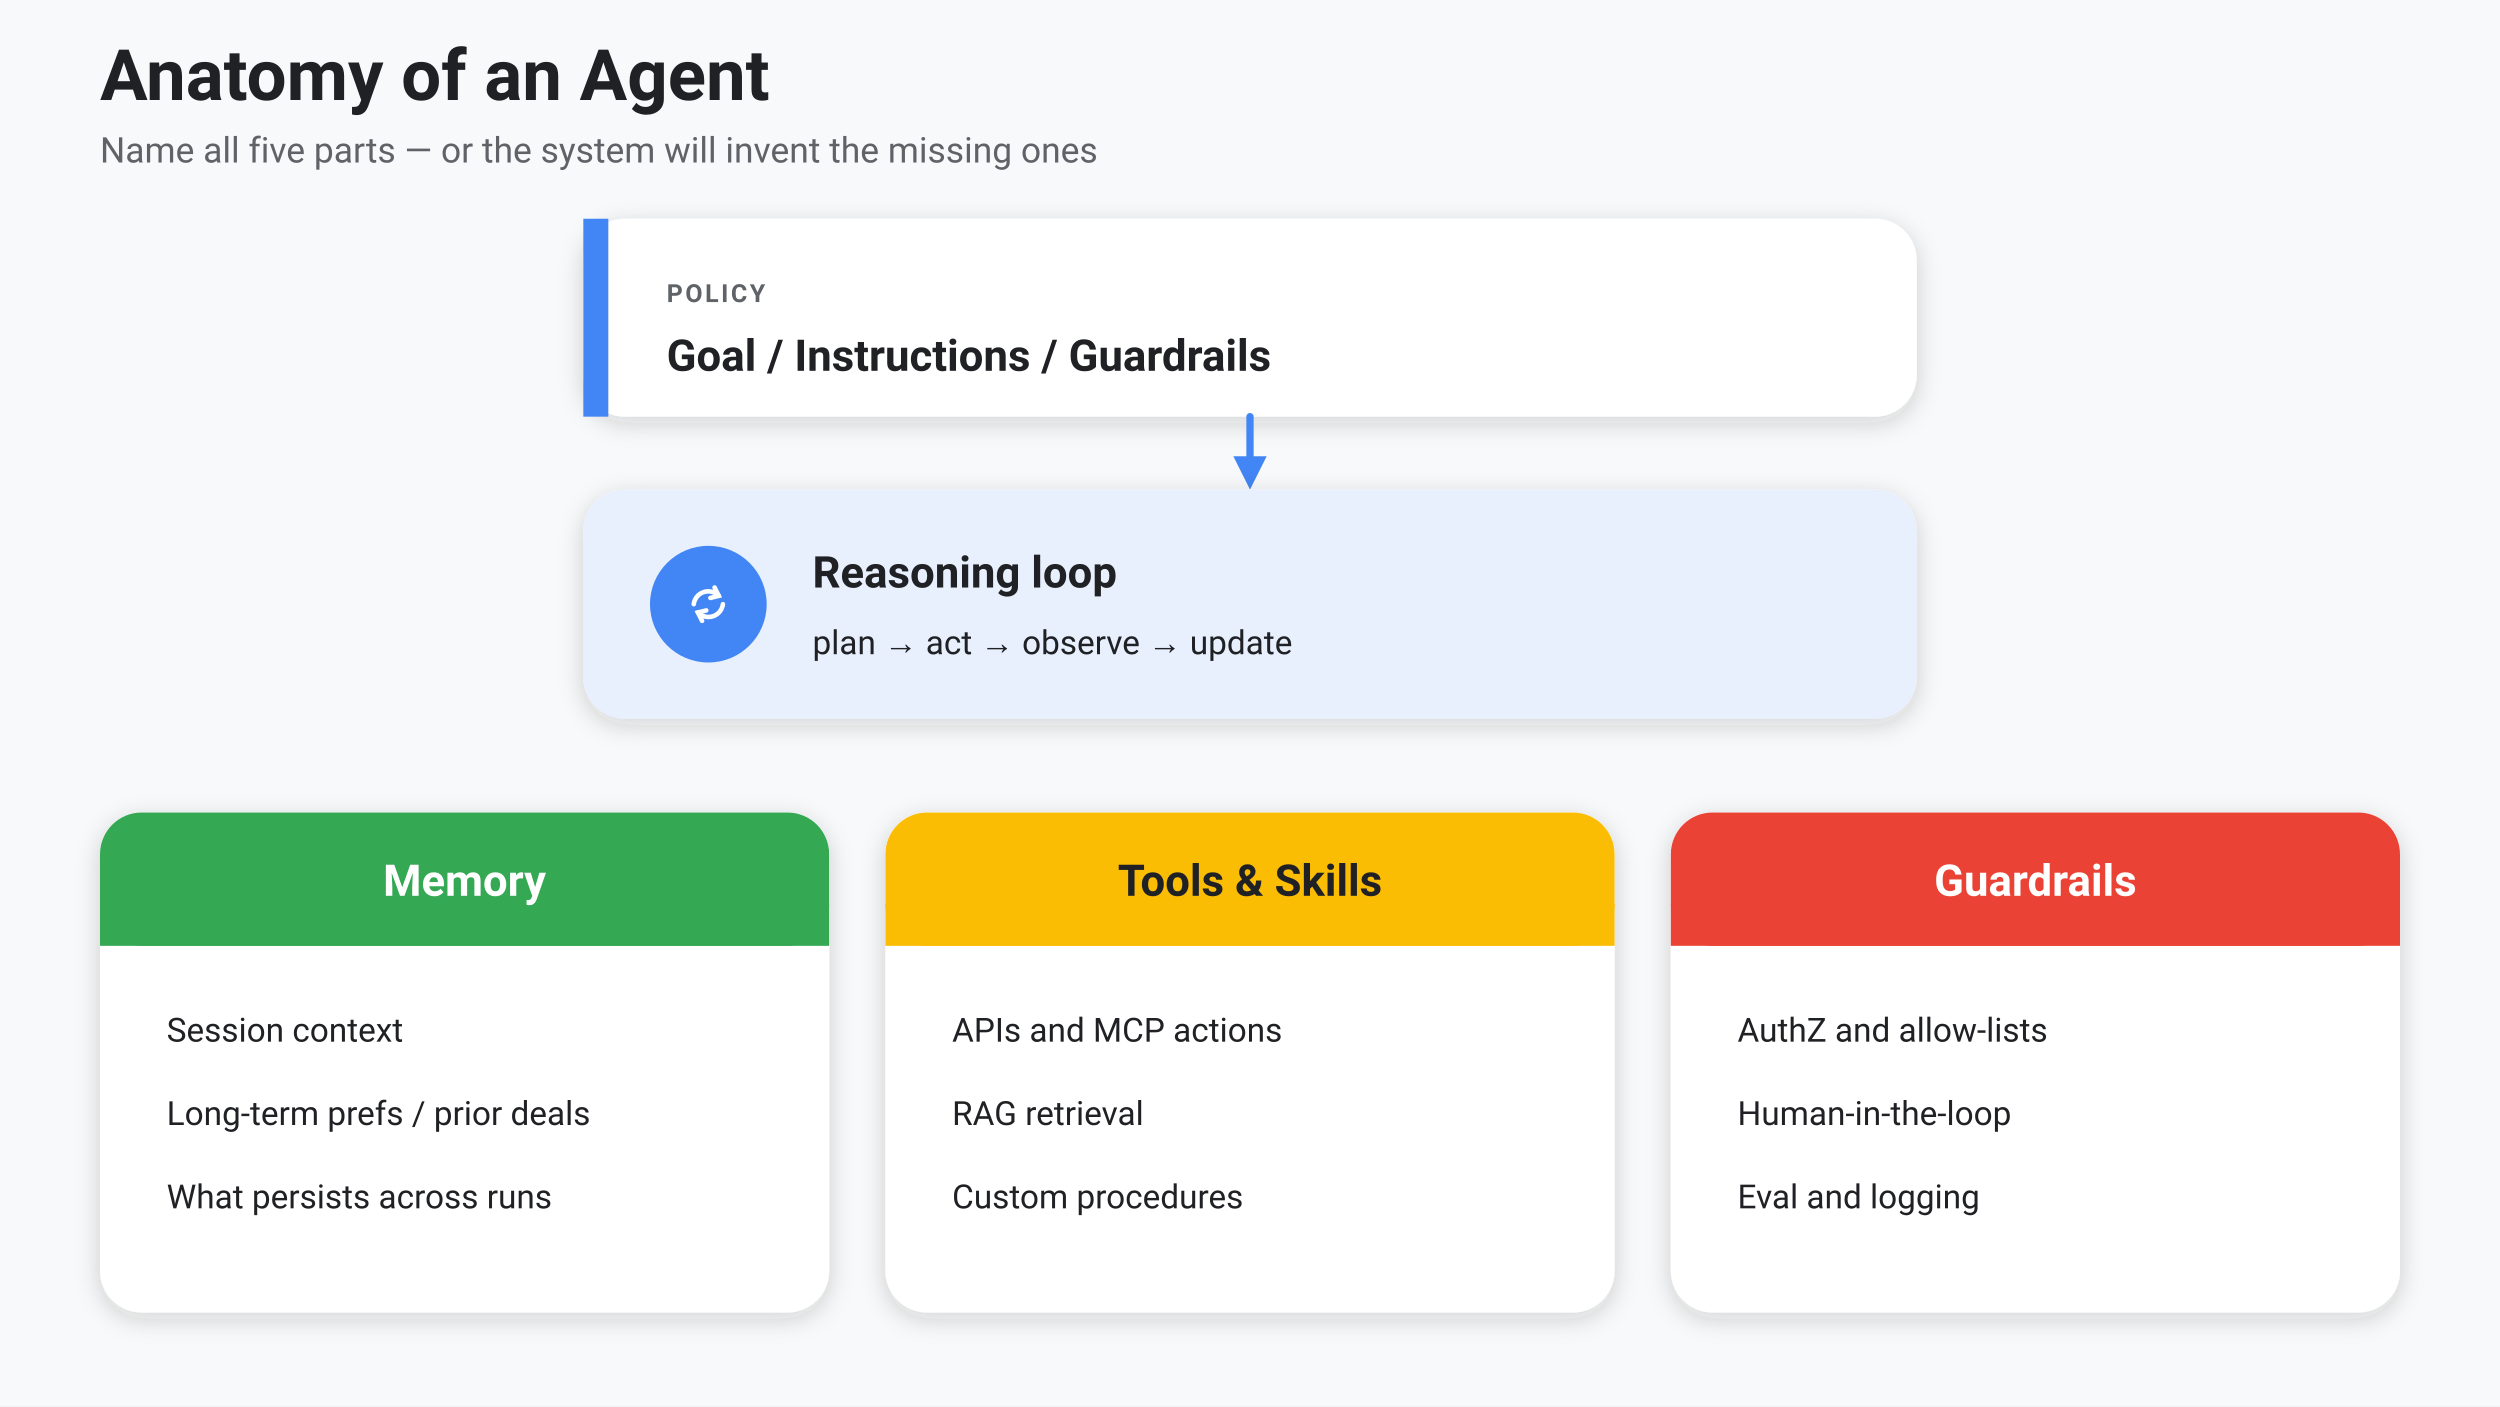
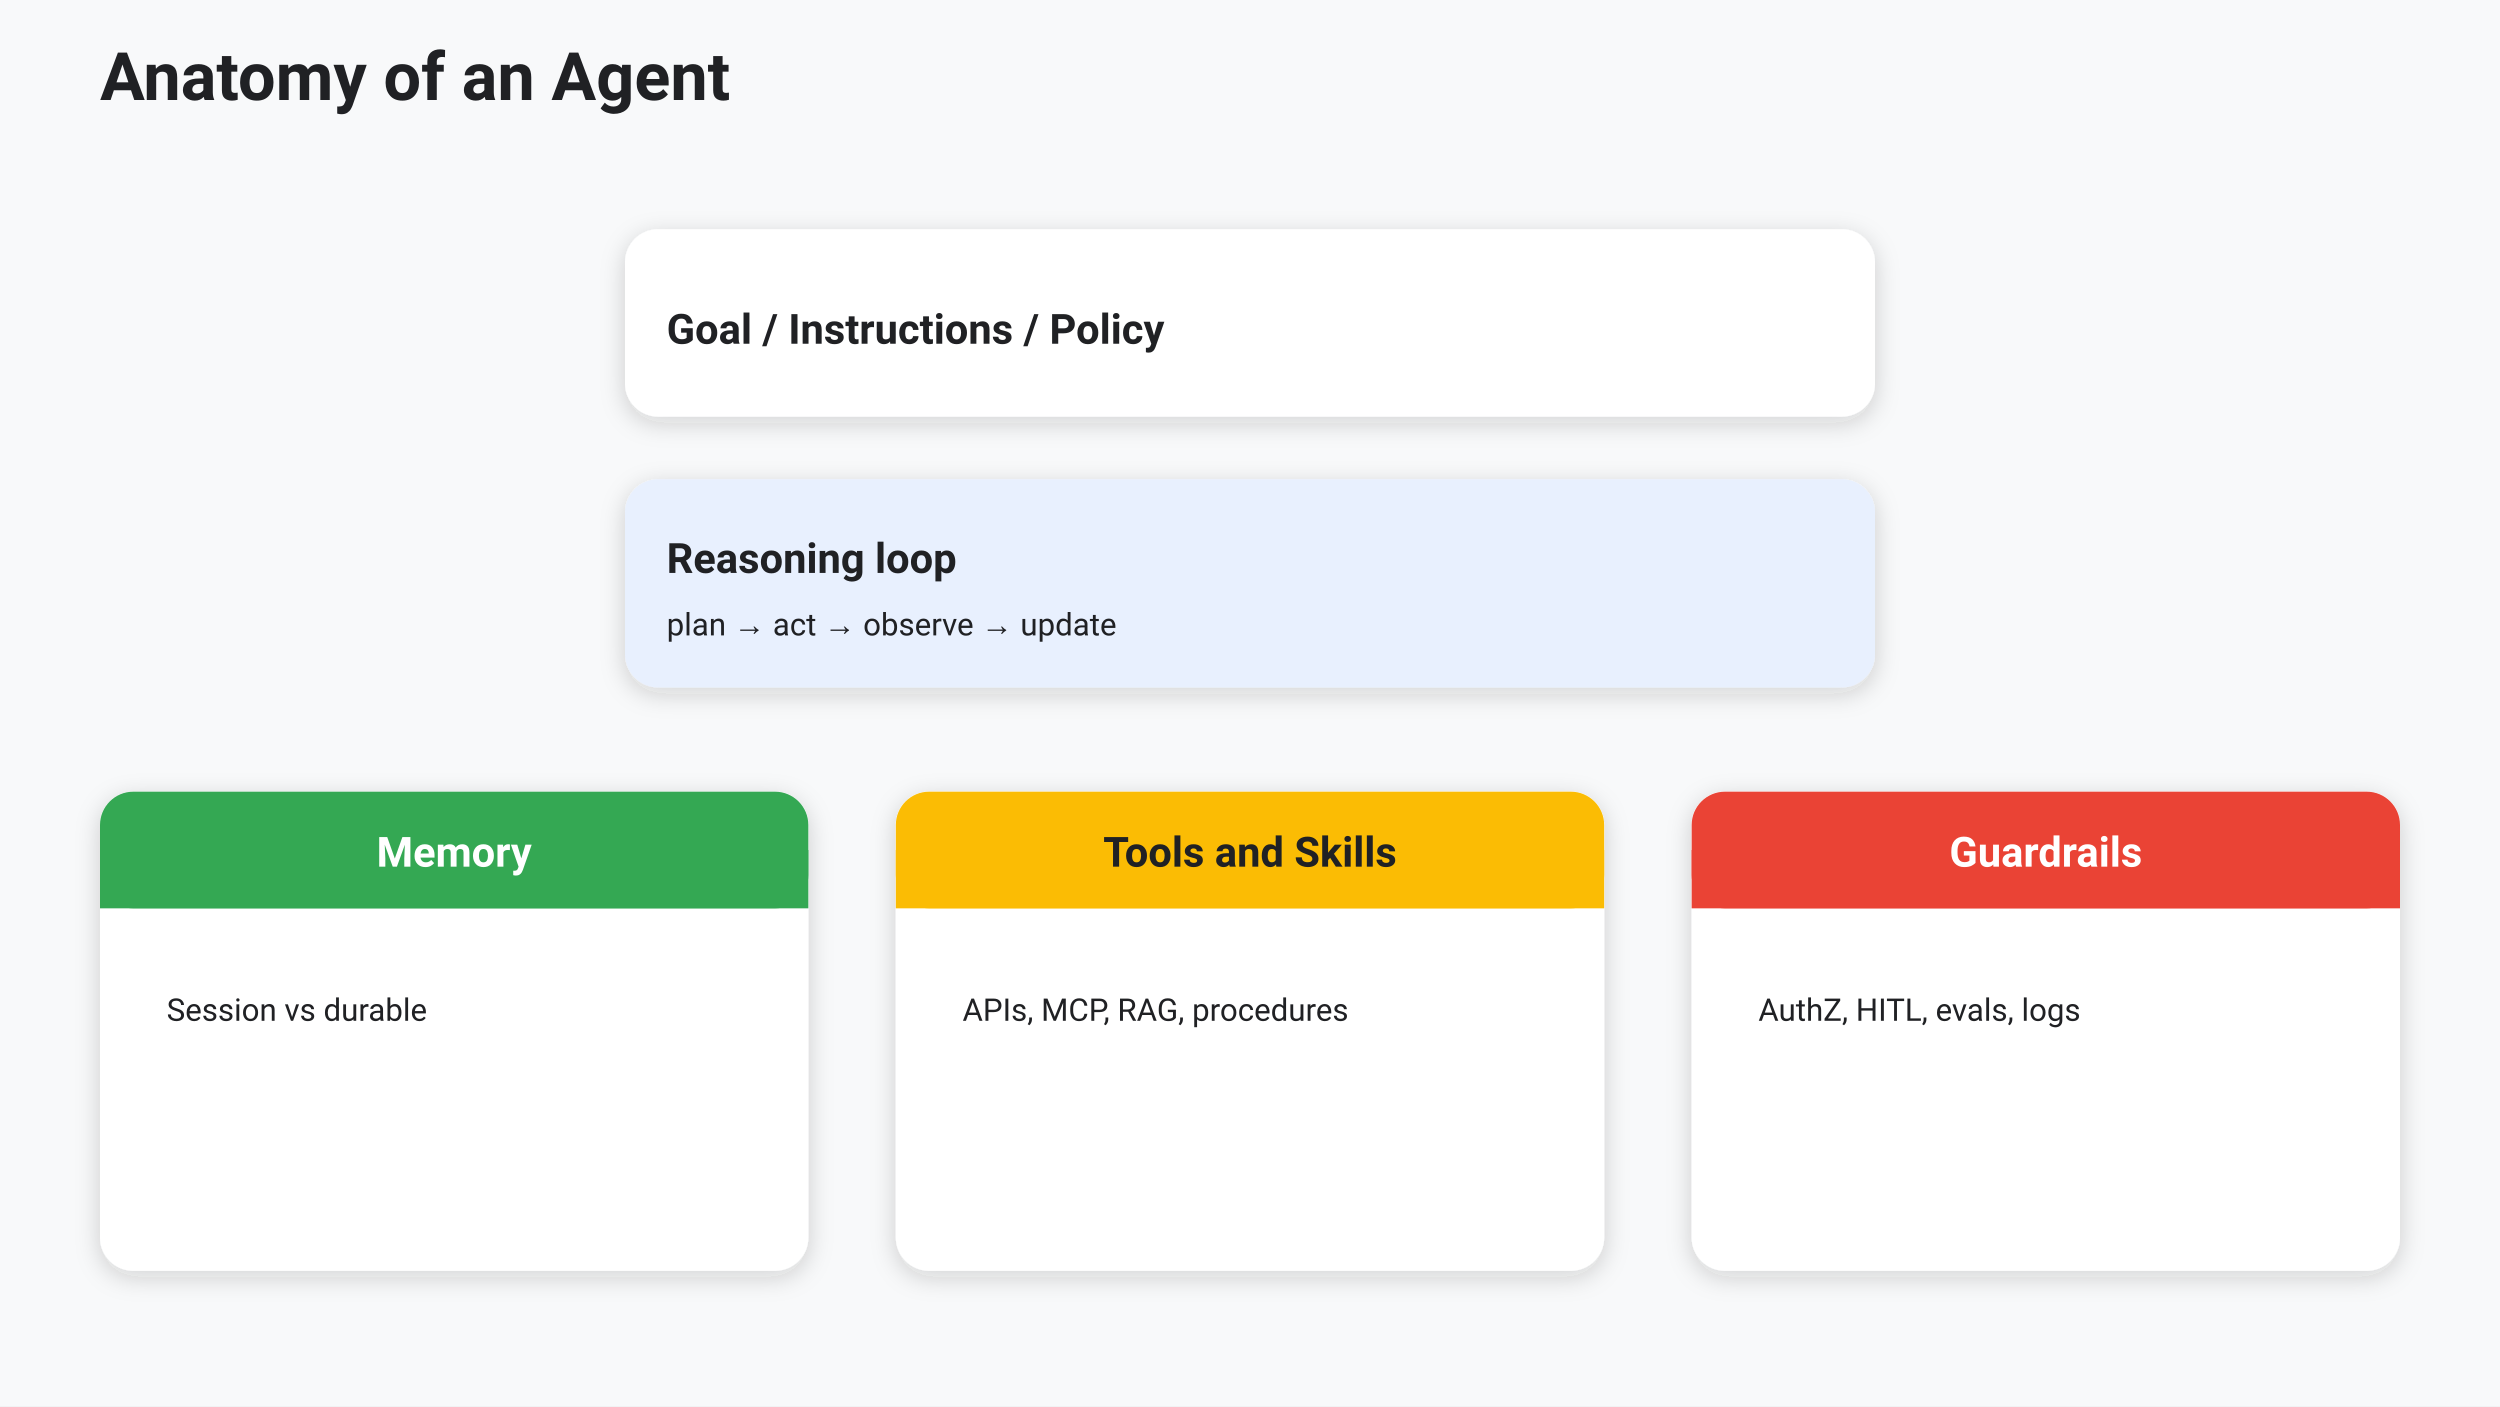
- <svg xmlns="http://www.w3.org/2000/svg" width="1200" height="675" viewBox="0 0 1200 675" role="img">
+ <svg xmlns="http://www.w3.org/2000/svg" width="1200" height="675" viewBox="0 0 1200 675">
  <defs>
-     <filter id="elev1" x="-40%" y="-40%" width="180%" height="180%">
-       <feDropShadow dx="0" dy="1" stdDeviation="2" flood-color="#202124" flood-opacity="0.16" />
-     </filter>
    <filter id="elev2" x="-40%" y="-40%" width="180%" height="180%">
      <feDropShadow dx="0" dy="3" stdDeviation="6" flood-color="#202124" flood-opacity="0.18" />
    </filter>
    <style type="text/css">
-       .title { font-family: Roboto, 'Google Sans', 'Helvetica Neue', Arial, sans-serif; font-size: 34px; font-weight: 700; fill: #202124; }
-       .sub { font-family: Roboto, Arial, sans-serif; font-size: 17px; font-weight: 400; fill: #5F6368; }
-       .h2 { font-family: Roboto, 'Google Sans', Arial, sans-serif; font-size: 21px; font-weight: 700; fill: #202124; }
-       .h3 { font-family: Roboto, Arial, sans-serif; font-size: 17px; font-weight: 700; fill: #202124; }
-       .body { font-family: Roboto, Arial, sans-serif; font-size: 16px; font-weight: 400; fill: #5F6368; }
-       .body-ink { font-family: Roboto, Arial, sans-serif; font-size: 16px; font-weight: 400; fill: #202124; }
-       .label { font-family: Roboto, Arial, sans-serif; font-size: 12px; font-weight: 700; fill: #5F6368; letter-spacing: 1.2px; }
-       .chip { font-family: Roboto, Arial, sans-serif; font-size: 14px; font-weight: 600; }
-       .num { font-family: Roboto, Arial, sans-serif; font-size: 16px; font-weight: 700; fill: #FFFFFF; }
+       .title { font-family: Roboto, Arial, sans-serif; font-size: 32px; font-weight: 700; fill: #202124; }
+       .sub { font-family: Roboto, Arial, sans-serif; font-size: 16px; fill: #5F6368; }
+       .h2 { font-family: Roboto, Arial, sans-serif; font-size: 20px; font-weight: 700; fill: #202124; }
+       .body { font-family: Roboto, Arial, sans-serif; font-size: 15px; fill: #5F6368; }
+       .body-ink { font-family: Roboto, Arial, sans-serif; font-size: 15px; fill: #202124; }
+       .num { font-family: Roboto, Arial, sans-serif; font-size: 16px; font-weight: 700; fill: #FFF; }
      .num-dark { font-family: Roboto, Arial, sans-serif; font-size: 16px; font-weight: 700; fill: #202124; }
-       .on-dark { fill: #FFFFFF; }
+       .on-dark { fill: #FFF; }
    </style>
  </defs>
  <rect width="1200" height="675" fill="#F8F9FA" />
  <text x="48" y="48" class="title">Anatomy of an Agent</text>
-   <text x="48" y="78" class="sub">Name all five parts — or the system will invent the missing ones</text>
-   <rect x="280" y="105" width="640" height="95" rx="20" fill="#FFFFFF" filter="url(#elev2)" />
-   <rect x="280" y="105" width="12" height="95" fill="#4285F4" />
-   <text x="320" y="145" class="label" fill="#4285F4">POLICY</text>
-   <text x="320" y="178" class="h2">Goal / Instructions / Guardrails</text>
-   <line x1="600" y1="200" x2="600" y2="223" stroke="#4285F4" stroke-width="3.5" stroke-linecap="round" />
-   <polygon points="600,235 592,219 608,219" fill="#4285F4" />
-   <rect x="280" y="235" width="640" height="110" rx="20" fill="#E8F0FE" filter="url(#elev2)" />
-   <circle cx="340" cy="290" r="28" fill="#4285F4" />
-   <g transform="translate(329,279)" fill="none" stroke="#fff" stroke-width="2.2" stroke-linecap="round">
-     <path d="M4 11a7 7 0 0 1 12-4" />
-     <polyline points="14,3 16,7 12,8" />
-     <path d="M18 11a7 7 0 0 1-12 4" />
-     <polyline points="8,19 6,15 10,14" />
-   </g>
-   <text x="390" y="282" class="h2">Reasoning loop</text>
-   <text x="390" y="314" class="body-ink">plan  →  act  →  observe  →  update</text>
-   <rect x="48" y="390" width="350" height="240" rx="20" fill="#FFFFFF" filter="url(#elev2)" />
-   <rect x="48" y="390" width="350" height="64" rx="20" fill="#34A853" />
-   <rect x="48" y="434" width="350" height="20" fill="#34A853" />
-   <text x="223" y="430" text-anchor="middle" class="h2 on-dark">Memory</text>
-   <text x="80" y="500" class="body-ink" font-size="17">Session context</text>
-   <text x="80" y="540" class="body-ink" font-size="17">Long-term prefs / prior deals</text>
-   <text x="80" y="580" class="body-ink" font-size="17">What persists across runs</text>
-   <rect x="425" y="390" width="350" height="240" rx="20" fill="#FFFFFF" filter="url(#elev2)" />
-   <rect x="425" y="390" width="350" height="64" rx="20" fill="#FBBC04" />
-   <rect x="425" y="434" width="350" height="20" fill="#FBBC04" />
-   <text x="600" y="430" text-anchor="middle" class="h2" fill="#202124">Tools &amp; Skills</text>
-   <text x="457" y="500" class="body-ink" font-size="17">APIs and MCP actions</text>
-   <text x="457" y="540" class="body-ink" font-size="17">RAG retrieval</text>
-   <text x="457" y="580" class="body-ink" font-size="17">Custom procedures</text>
-   <rect x="802" y="390" width="350" height="240" rx="20" fill="#FFFFFF" filter="url(#elev2)" />
-   <rect x="802" y="390" width="350" height="64" rx="20" fill="#EA4335" />
-   <rect x="802" y="434" width="350" height="20" fill="#EA4335" />
-   <text x="977" y="430" text-anchor="middle" class="h2 on-dark">Guardrails</text>
-   <text x="834" y="500" class="body-ink" font-size="17">AuthZ and allow-lists</text>
-   <text x="834" y="540" class="body-ink" font-size="17">Human-in-the-loop</text>
-   <text x="834" y="580" class="body-ink" font-size="17">Eval and logging</text>
+   <rect x="300" y="110" width="600" height="90" rx="16" fill="#FFFFFF" filter="url(#elev2)" />
+   <text x="320" y="165" class="h2">Goal / Instructions / Policy</text>
+   <rect x="300" y="230" width="600" height="100" rx="16" fill="#E8F0FE" filter="url(#elev2)" />
+   <text x="320" y="275" class="h2">Reasoning loop</text>
+   <text x="320" y="305" class="body-ink">plan → act → observe → update</text>
+   <rect x="48" y="380" width="340" height="230" rx="16" fill="#FFFFFF" filter="url(#elev2)" />
+   <rect x="48" y="380" width="340" height="56" rx="16" fill="#34A853" />
+   <rect x="48" y="408" width="340" height="28" fill="#34A853" />
+   <text x="218" y="416" text-anchor="middle" class="h2 on-dark">Memory</text>
+   <text x="80" y="490" class="body-ink">Session vs durable</text>
+   <rect x="430" y="380" width="340" height="230" rx="16" fill="#FFFFFF" filter="url(#elev2)" />
+   <rect x="430" y="380" width="340" height="56" rx="16" fill="#FBBC04" />
+   <rect x="430" y="408" width="340" height="28" fill="#FBBC04" />
+   <text x="600" y="416" text-anchor="middle" class="h2">Tools and Skills</text>
+   <text x="462" y="490" class="body-ink">APIs, MCP, RAG, procedures</text>
+   <rect x="812" y="380" width="340" height="230" rx="16" fill="#FFFFFF" filter="url(#elev2)" />
+   <rect x="812" y="380" width="340" height="56" rx="16" fill="#EA4335" />
+   <rect x="812" y="408" width="340" height="28" fill="#EA4335" />
+   <text x="982" y="416" text-anchor="middle" class="h2 on-dark">Guardrails</text>
+   <text x="844" y="490" class="body-ink">AuthZ, HITL, evals, logs</text>
</svg>
